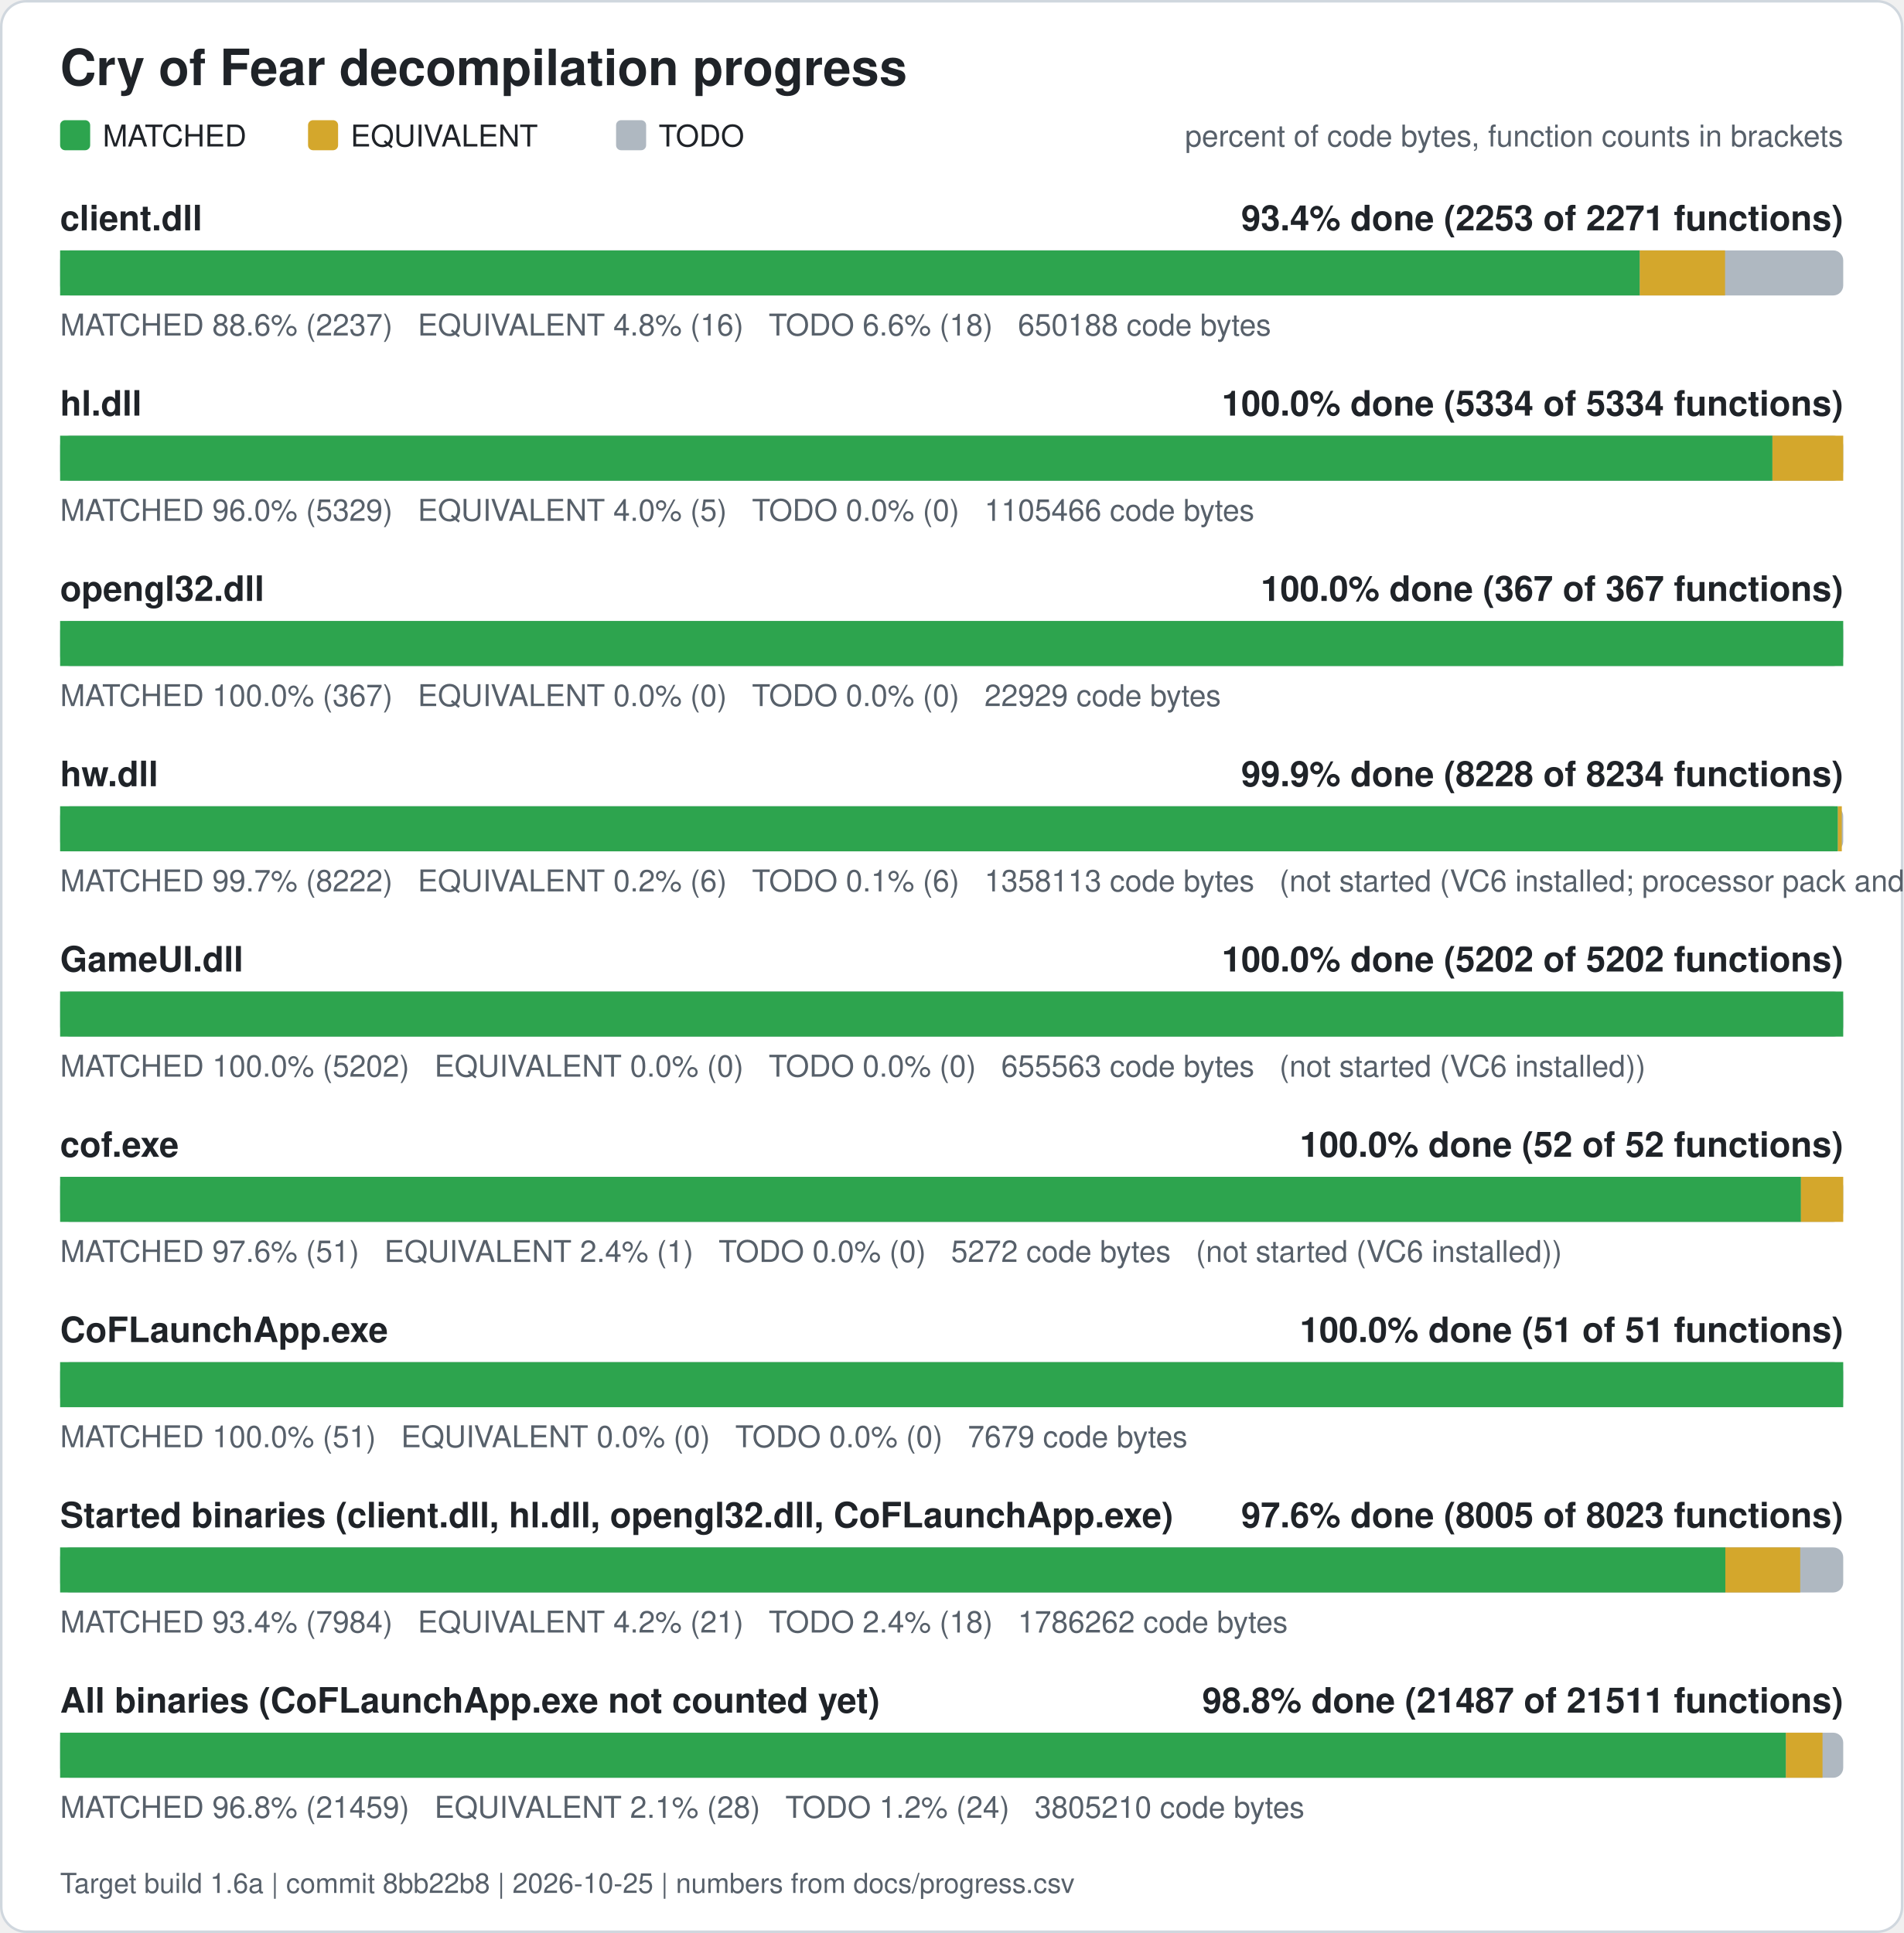
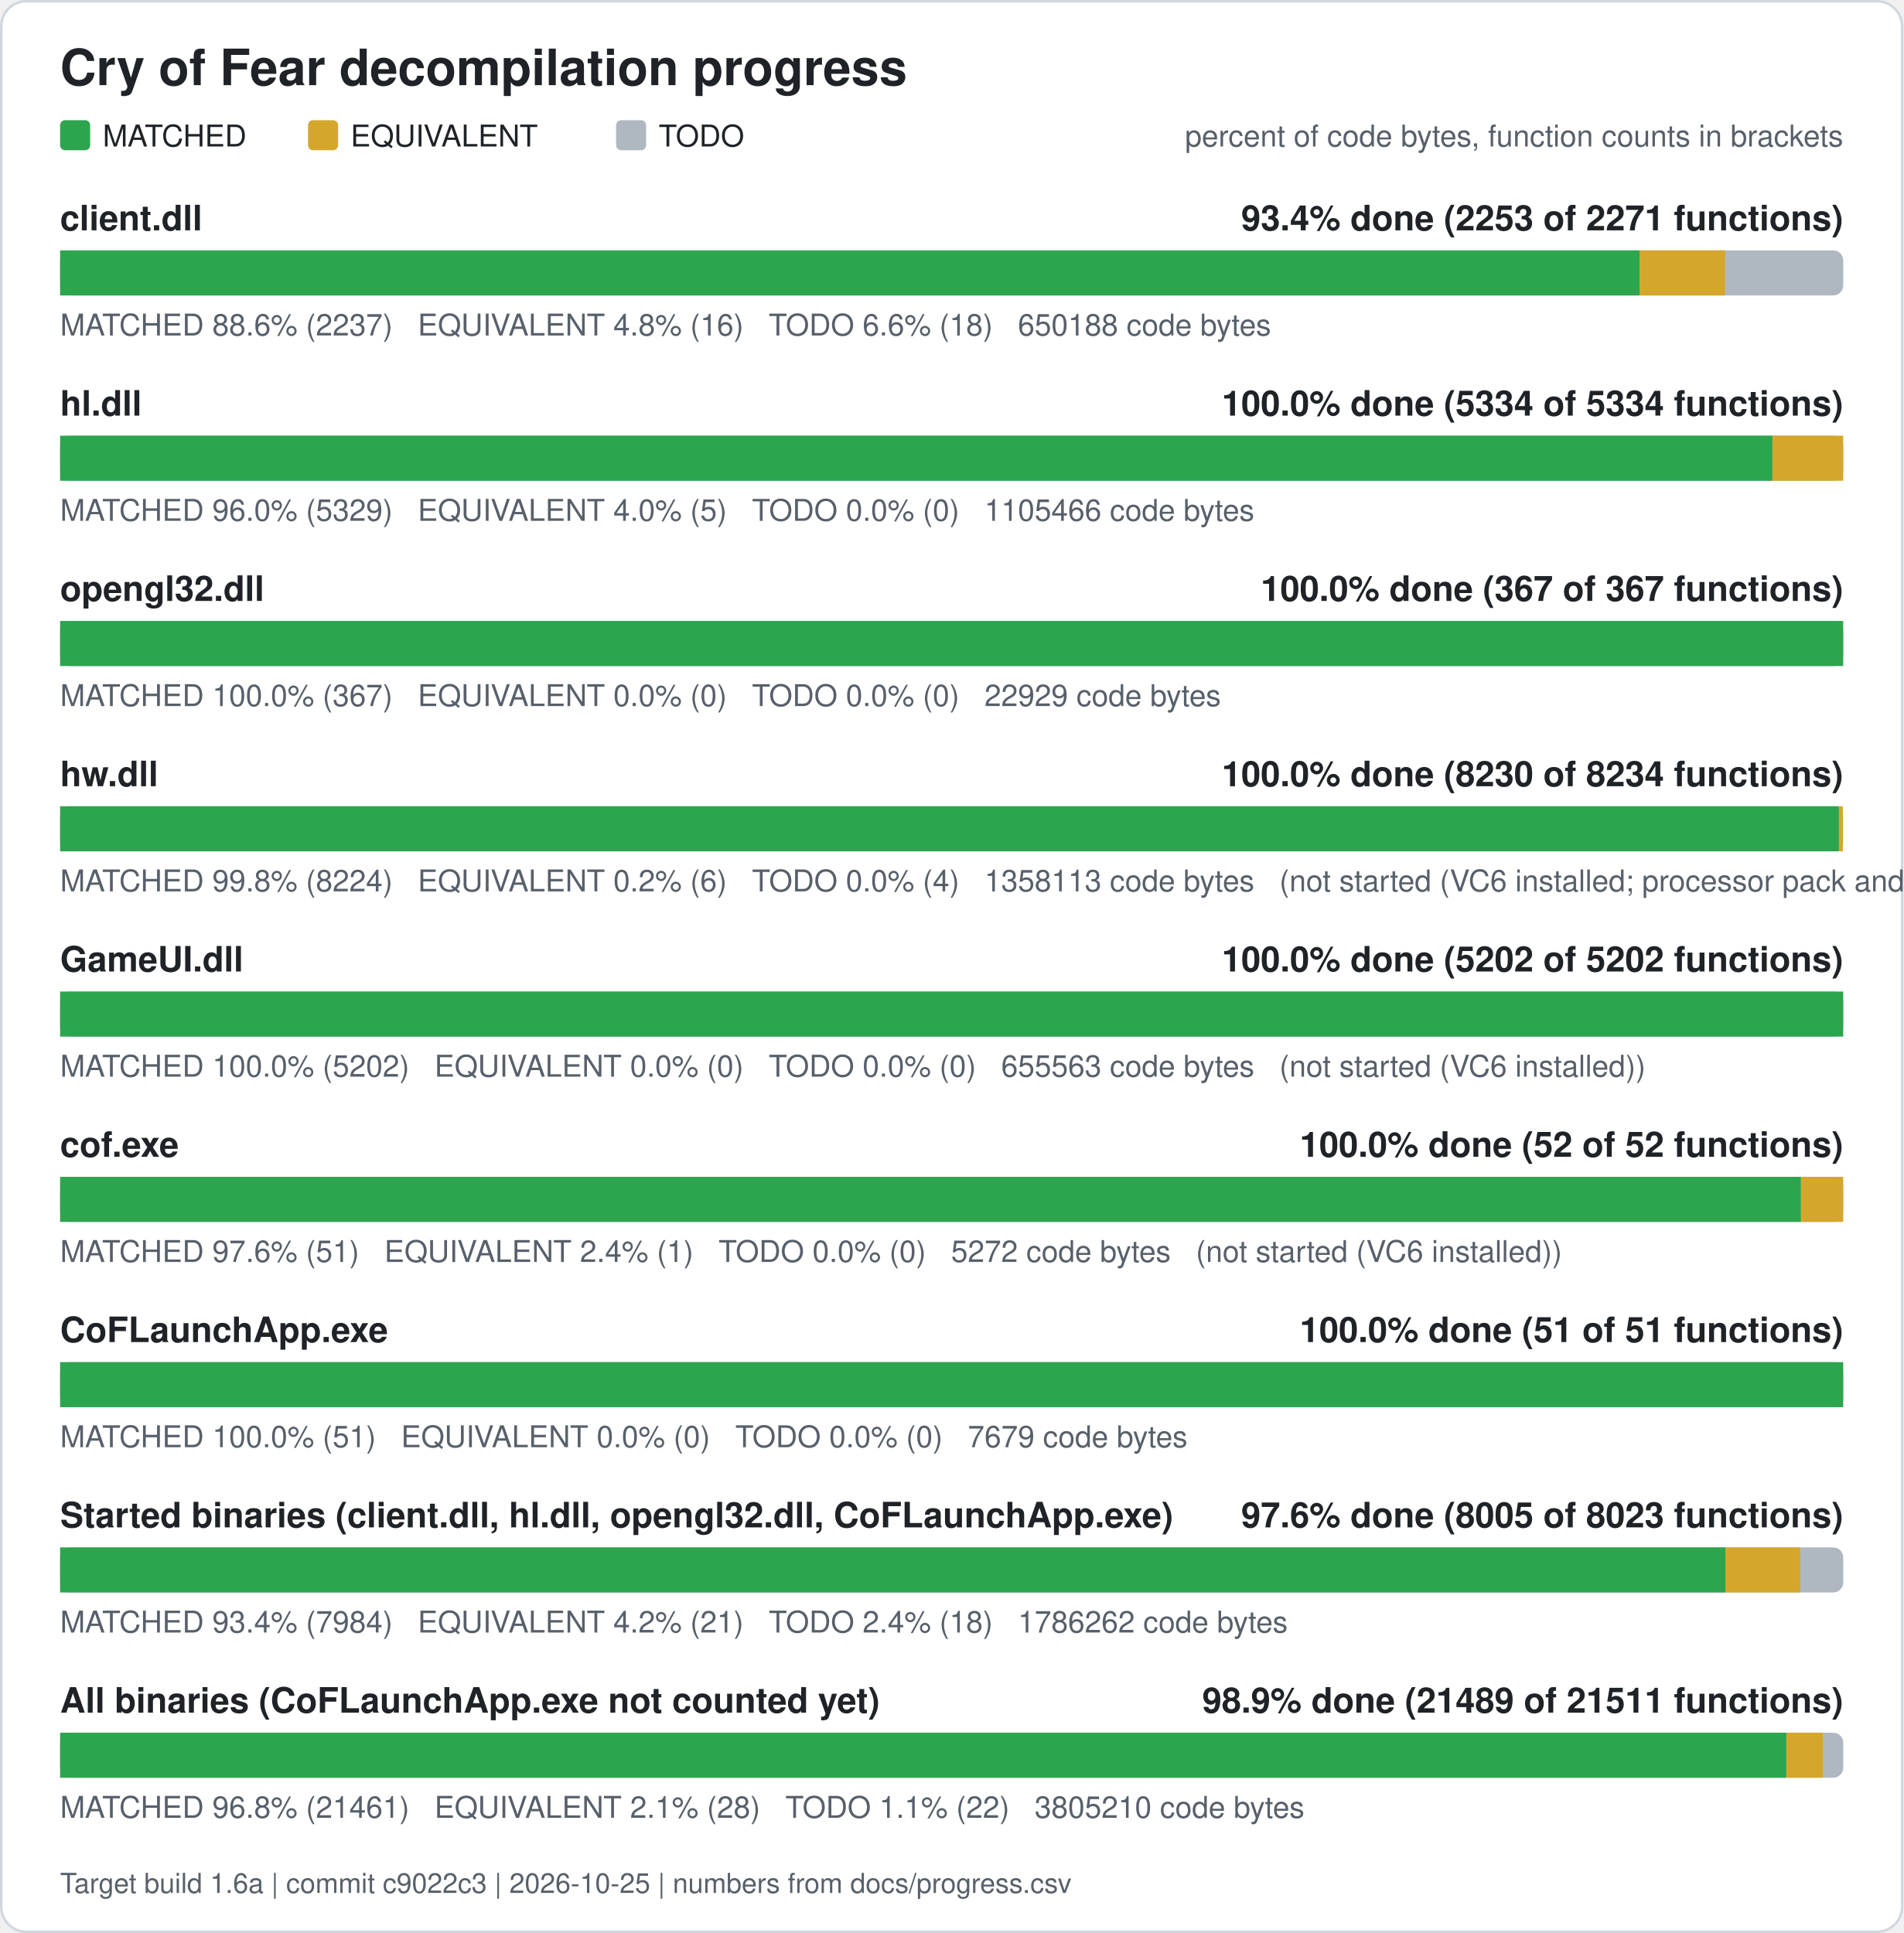
<svg xmlns="http://www.w3.org/2000/svg" width="760" height="772" viewBox="0 0 760 772" role="img" aria-label="Cry of Fear decompilation progress">
  <rect x="0.5" y="0.5" width="759" height="771" rx="10" fill="#ffffff" stroke="#d0d7de" />
  <text x="24" y="34" font-family="Segoe UI, Helvetica, Arial, sans-serif" font-size="20" font-weight="600" fill="#1f2328">Cry of Fear decompilation progress</text>
  <rect x="24" y="48" width="12" height="12" rx="2" fill="#2da44e" />
  <text x="41" y="58.5" font-family="Segoe UI, Helvetica, Arial, sans-serif" font-size="12" fill="#1f2328">MATCHED</text>
  <rect x="123" y="48" width="12" height="12" rx="2" fill="#d4a72c" />
  <text x="140" y="58.5" font-family="Segoe UI, Helvetica, Arial, sans-serif" font-size="12" fill="#1f2328">EQUIVALENT</text>
  <rect x="246" y="48" width="12" height="12" rx="2" fill="#afb8c1" />
  <text x="263" y="58.5" font-family="Segoe UI, Helvetica, Arial, sans-serif" font-size="12" fill="#1f2328">TODO</text>
  <text x="736" y="58.5" font-family="Segoe UI, Helvetica, Arial, sans-serif" font-size="12" fill="#57606a" text-anchor="end">percent of code bytes, function counts in brackets</text>
  <text x="24" y="92" font-family="Segoe UI, Helvetica, Arial, sans-serif" font-size="14" font-weight="600" fill="#1f2328">client.dll</text>
  <text x="736" y="92" font-family="Segoe UI, Helvetica, Arial, sans-serif" font-size="14" font-weight="600" fill="#1f2328" text-anchor="end">93.4% done (2253 of 2271 functions)</text>
  <rect x="24" y="100" width="712" height="18" rx="4" fill="#afb8c1" />
  <rect x="24.00" y="100" width="630.76" height="18" fill="#2da44e" />
  <rect x="654.76" y="100" width="34.05" height="18" fill="#d4a72c" />
  <text x="24" y="134" font-family="Segoe UI, Helvetica, Arial, sans-serif" font-size="12" fill="#57606a" xml:space="preserve">MATCHED 88.6% (2237)   EQUIVALENT 4.8% (16)   TODO 6.6% (18)   650188 code bytes</text>
  <text x="24" y="166" font-family="Segoe UI, Helvetica, Arial, sans-serif" font-size="14" font-weight="600" fill="#1f2328">hl.dll</text>
  <text x="736" y="166" font-family="Segoe UI, Helvetica, Arial, sans-serif" font-size="14" font-weight="600" fill="#1f2328" text-anchor="end">100.0% done (5334 of 5334 functions)</text>
  <rect x="24" y="174" width="712" height="18" rx="4" fill="#afb8c1" />
  <rect x="24.00" y="174" width="683.73" height="18" fill="#2da44e" />
  <rect x="707.73" y="174" width="28.27" height="18" fill="#d4a72c" />
  <text x="24" y="208" font-family="Segoe UI, Helvetica, Arial, sans-serif" font-size="12" fill="#57606a" xml:space="preserve">MATCHED 96.0% (5329)   EQUIVALENT 4.0% (5)   TODO 0.0% (0)   1105466 code bytes</text>
  <text x="24" y="240" font-family="Segoe UI, Helvetica, Arial, sans-serif" font-size="14" font-weight="600" fill="#1f2328">opengl32.dll</text>
  <text x="736" y="240" font-family="Segoe UI, Helvetica, Arial, sans-serif" font-size="14" font-weight="600" fill="#1f2328" text-anchor="end">100.0% done (367 of 367 functions)</text>
  <rect x="24" y="248" width="712" height="18" rx="4" fill="#afb8c1" />
  <rect x="24.00" y="248" width="712.00" height="18" fill="#2da44e" />
  <text x="24" y="282" font-family="Segoe UI, Helvetica, Arial, sans-serif" font-size="12" fill="#57606a" xml:space="preserve">MATCHED 100.0% (367)   EQUIVALENT 0.0% (0)   TODO 0.0% (0)   22929 code bytes</text>
  <text x="24" y="314" font-family="Segoe UI, Helvetica, Arial, sans-serif" font-size="14" font-weight="600" fill="#1f2328">hw.dll</text>
-   <text x="736" y="314" font-family="Segoe UI, Helvetica, Arial, sans-serif" font-size="14" font-weight="600" fill="#1f2328" text-anchor="end">99.9% done (8228 of 8234 functions)</text>
+   <text x="736" y="314" font-family="Segoe UI, Helvetica, Arial, sans-serif" font-size="14" font-weight="600" fill="#1f2328" text-anchor="end">100.0% done (8230 of 8234 functions)</text>
  <rect x="24" y="322" width="712" height="18" rx="4" fill="#afb8c1" />
-   <rect x="24.00" y="322" width="709.86" height="18" fill="#2da44e" />
-   <rect x="733.86" y="322" width="1.57" height="18" fill="#d4a72c" />
-   <text x="24" y="356" font-family="Segoe UI, Helvetica, Arial, sans-serif" font-size="12" fill="#57606a" xml:space="preserve">MATCHED 99.7% (8222)   EQUIVALENT 0.2% (6)   TODO 0.1% (6)   1358113 code bytes   (not started (VC6 installed; processor pack and VS 2005 objects need those compilers))</text>
+   <rect x="24.00" y="322" width="710.29" height="18" fill="#2da44e" />
+   <rect x="734.29" y="322" width="1.57" height="18" fill="#d4a72c" />
+   <text x="24" y="356" font-family="Segoe UI, Helvetica, Arial, sans-serif" font-size="12" fill="#57606a" xml:space="preserve">MATCHED 99.8% (8224)   EQUIVALENT 0.2% (6)   TODO 0.0% (4)   1358113 code bytes   (not started (VC6 installed; processor pack and VS 2005 objects need those compilers))</text>
  <text x="24" y="388" font-family="Segoe UI, Helvetica, Arial, sans-serif" font-size="14" font-weight="600" fill="#1f2328">GameUI.dll</text>
  <text x="736" y="388" font-family="Segoe UI, Helvetica, Arial, sans-serif" font-size="14" font-weight="600" fill="#1f2328" text-anchor="end">100.0% done (5202 of 5202 functions)</text>
  <rect x="24" y="396" width="712" height="18" rx="4" fill="#afb8c1" />
  <rect x="24.00" y="396" width="712.00" height="18" fill="#2da44e" />
  <text x="24" y="430" font-family="Segoe UI, Helvetica, Arial, sans-serif" font-size="12" fill="#57606a" xml:space="preserve">MATCHED 100.0% (5202)   EQUIVALENT 0.0% (0)   TODO 0.0% (0)   655563 code bytes   (not started (VC6 installed))</text>
  <text x="24" y="462" font-family="Segoe UI, Helvetica, Arial, sans-serif" font-size="14" font-weight="600" fill="#1f2328">cof.exe</text>
  <text x="736" y="462" font-family="Segoe UI, Helvetica, Arial, sans-serif" font-size="14" font-weight="600" fill="#1f2328" text-anchor="end">100.0% done (52 of 52 functions)</text>
  <rect x="24" y="470" width="712" height="18" rx="4" fill="#afb8c1" />
  <rect x="24.00" y="470" width="695.12" height="18" fill="#2da44e" />
  <rect x="719.12" y="470" width="16.88" height="18" fill="#d4a72c" />
  <text x="24" y="504" font-family="Segoe UI, Helvetica, Arial, sans-serif" font-size="12" fill="#57606a" xml:space="preserve">MATCHED 97.6% (51)   EQUIVALENT 2.4% (1)   TODO 0.0% (0)   5272 code bytes   (not started (VC6 installed))</text>
  <text x="24" y="536" font-family="Segoe UI, Helvetica, Arial, sans-serif" font-size="14" font-weight="600" fill="#1f2328">CoFLaunchApp.exe</text>
  <text x="736" y="536" font-family="Segoe UI, Helvetica, Arial, sans-serif" font-size="14" font-weight="600" fill="#1f2328" text-anchor="end">100.0% done (51 of 51 functions)</text>
  <rect x="24" y="544" width="712" height="18" rx="4" fill="#afb8c1" />
  <rect x="24.00" y="544" width="712.00" height="18" fill="#2da44e" />
  <text x="24" y="578" font-family="Segoe UI, Helvetica, Arial, sans-serif" font-size="12" fill="#57606a" xml:space="preserve">MATCHED 100.0% (51)   EQUIVALENT 0.0% (0)   TODO 0.0% (0)   7679 code bytes</text>
  <text x="24" y="610" font-family="Segoe UI, Helvetica, Arial, sans-serif" font-size="14" font-weight="600" fill="#1f2328">Started binaries (client.dll, hl.dll, opengl32.dll, CoFLaunchApp.exe)</text>
  <text x="736" y="610" font-family="Segoe UI, Helvetica, Arial, sans-serif" font-size="14" font-weight="600" fill="#1f2328" text-anchor="end">97.6% done (8005 of 8023 functions)</text>
  <rect x="24" y="618" width="712" height="18" rx="4" fill="#afb8c1" />
  <rect x="24.00" y="618" width="664.93" height="18" fill="#2da44e" />
  <rect x="688.93" y="618" width="29.89" height="18" fill="#d4a72c" />
  <text x="24" y="652" font-family="Segoe UI, Helvetica, Arial, sans-serif" font-size="12" fill="#57606a" xml:space="preserve">MATCHED 93.4% (7984)   EQUIVALENT 4.2% (21)   TODO 2.4% (18)   1786262 code bytes</text>
  <text x="24" y="684" font-family="Segoe UI, Helvetica, Arial, sans-serif" font-size="14" font-weight="600" fill="#1f2328">All binaries (CoFLaunchApp.exe not counted yet)</text>
-   <text x="736" y="684" font-family="Segoe UI, Helvetica, Arial, sans-serif" font-size="14" font-weight="600" fill="#1f2328" text-anchor="end">98.8% done (21487 of 21511 functions)</text>
+   <text x="736" y="684" font-family="Segoe UI, Helvetica, Arial, sans-serif" font-size="14" font-weight="600" fill="#1f2328" text-anchor="end">98.9% done (21489 of 21511 functions)</text>
  <rect x="24" y="692" width="712" height="18" rx="4" fill="#afb8c1" />
-   <rect x="24.00" y="692" width="689.12" height="18" fill="#2da44e" />
-   <rect x="713.12" y="692" width="14.61" height="18" fill="#d4a72c" />
-   <text x="24" y="726" font-family="Segoe UI, Helvetica, Arial, sans-serif" font-size="12" fill="#57606a" xml:space="preserve">MATCHED 96.8% (21459)   EQUIVALENT 2.1% (28)   TODO 1.2% (24)   3805210 code bytes</text>
-   <text x="24" y="756" font-family="Segoe UI, Helvetica, Arial, sans-serif" font-size="11" fill="#57606a">Target build 1.6a | commit 8bb22b8 | 2026-10-25 | numbers from docs/progress.csv</text>
+   <rect x="24.00" y="692" width="689.27" height="18" fill="#2da44e" />
+   <rect x="713.27" y="692" width="14.61" height="18" fill="#d4a72c" />
+   <text x="24" y="726" font-family="Segoe UI, Helvetica, Arial, sans-serif" font-size="12" fill="#57606a" xml:space="preserve">MATCHED 96.8% (21461)   EQUIVALENT 2.1% (28)   TODO 1.1% (22)   3805210 code bytes</text>
+   <text x="24" y="756" font-family="Segoe UI, Helvetica, Arial, sans-serif" font-size="11" fill="#57606a">Target build 1.6a | commit c9022c3 | 2026-10-25 | numbers from docs/progress.csv</text>
</svg>
